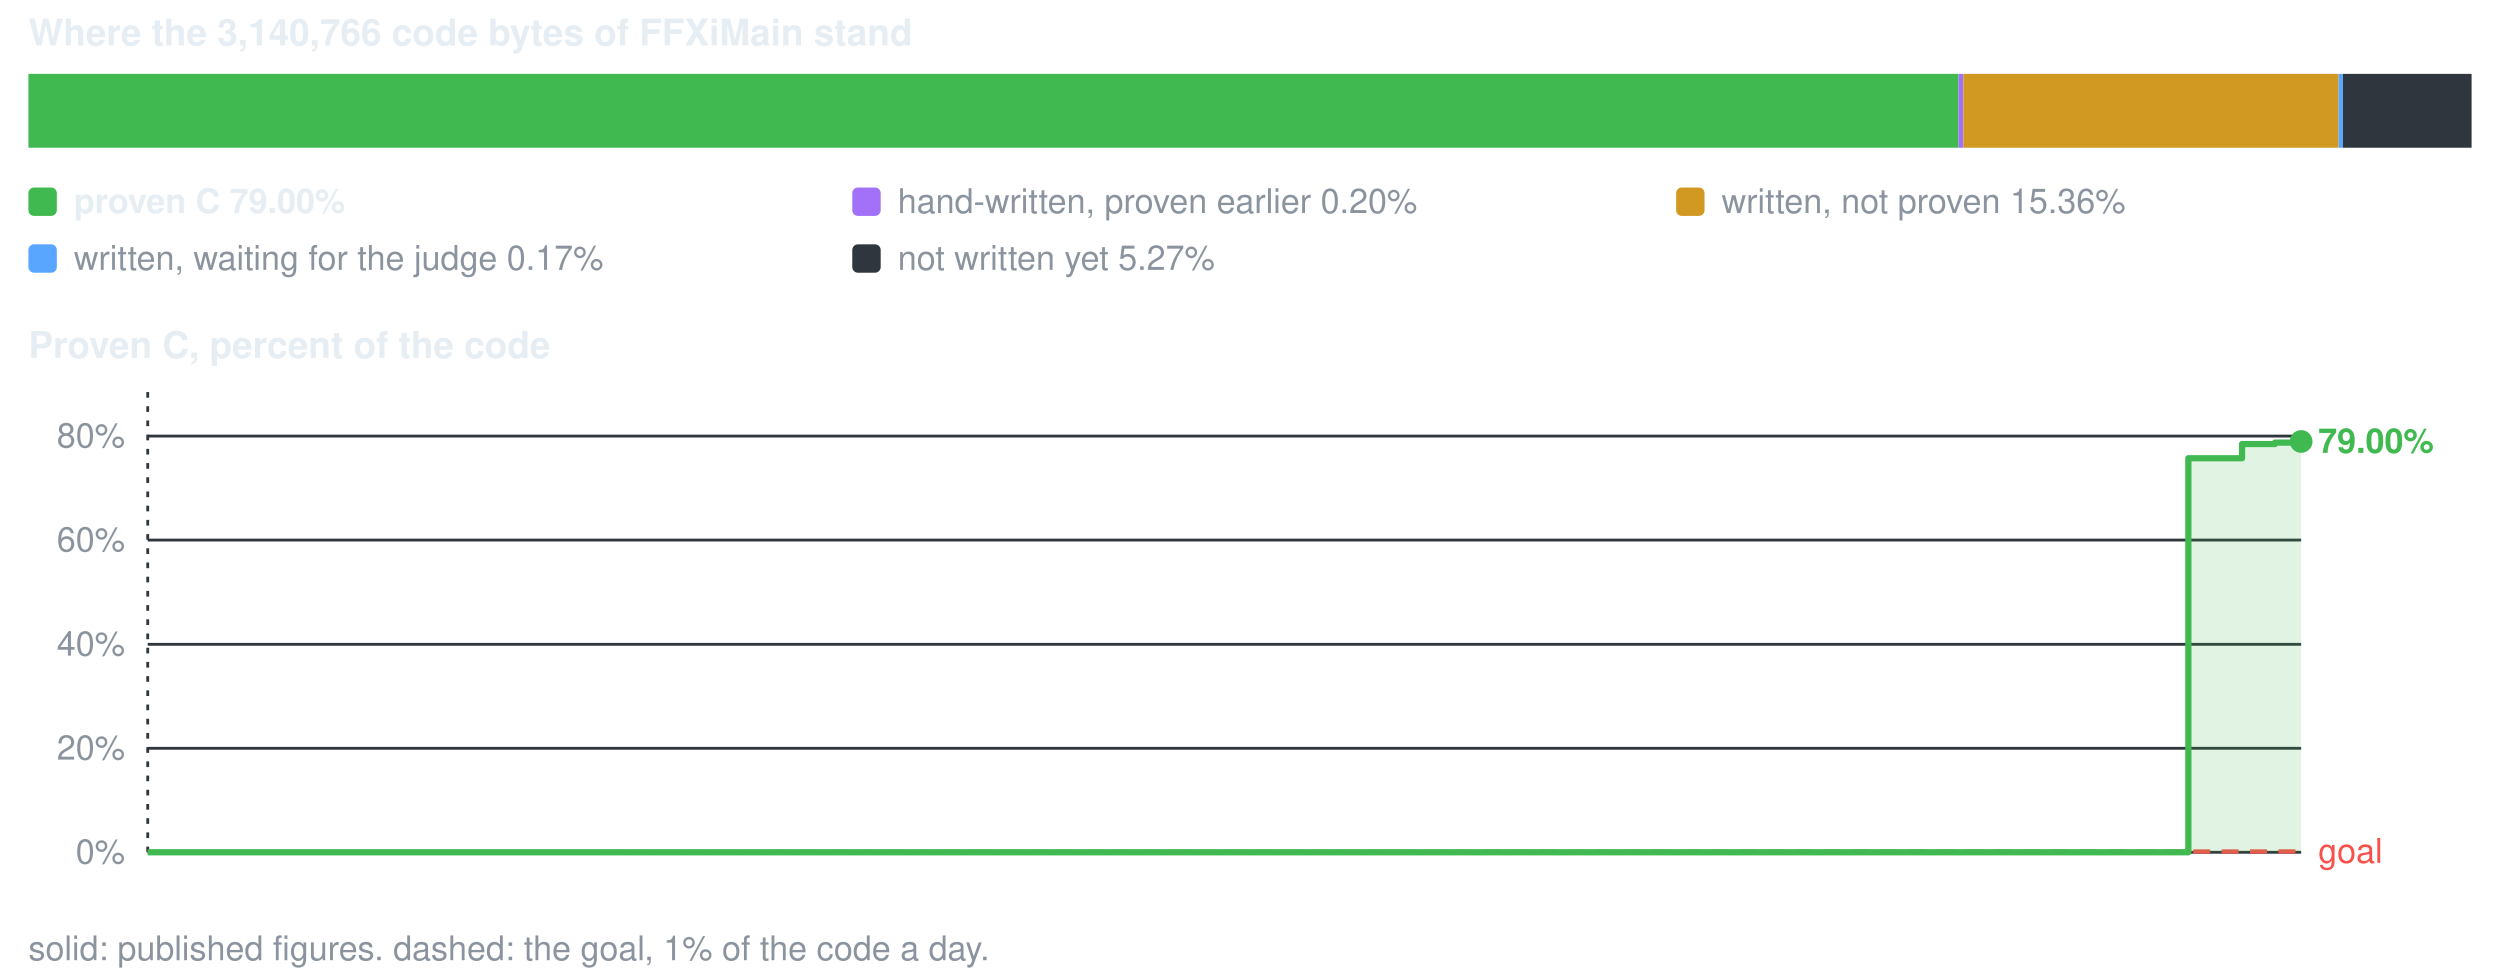
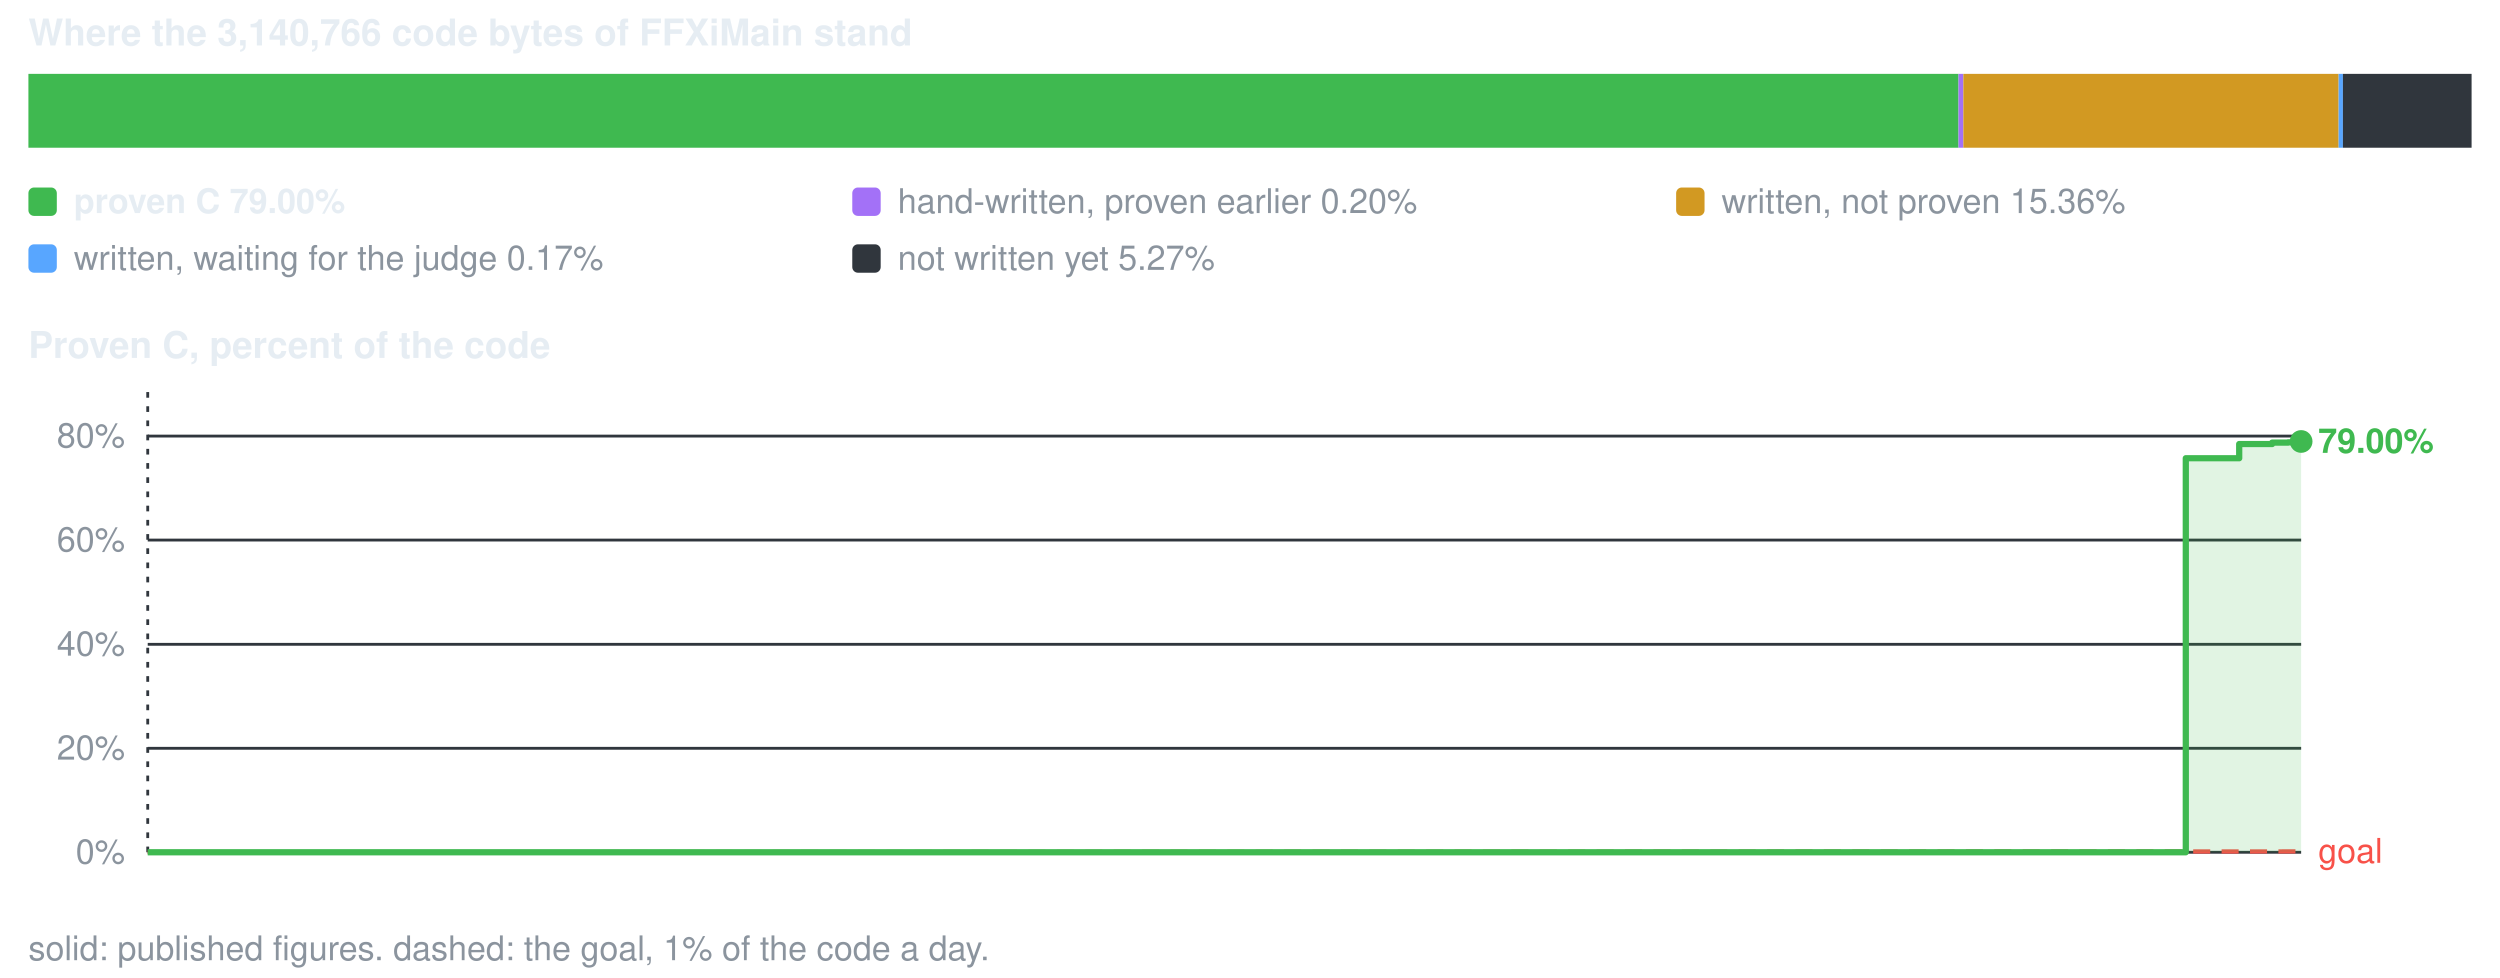
<svg xmlns="http://www.w3.org/2000/svg" viewBox="0 0 880 344" width="880" height="344" role="img" aria-label="conversion progress">
  <style>text{font-family:-apple-system,BlinkMacSystemFont,'Segoe UI',Helvetica,Arial,sans-serif;font-size:12px;fill:#8b949e}.s{fill:#e6edf3;font-weight:600}.b{font-size:13px}</style>
  <text x="10" y="16" class="s b">Where the 3,140,766 code bytes of FFXiMain stand</text>
  <rect x="10.0" y="26" width="679.4" height="26" fill="#3fb950" />
  <rect x="689.4" y="26" width="1.7" height="26" fill="#a371f7" />
  <rect x="691.1" y="26" width="132.1" height="26" fill="#d29922" />
  <rect x="823.2" y="26" width="1.5" height="26" fill="#58a6ff" />
  <rect x="824.7" y="26" width="45.3" height="26" fill="#30363d" />
  <rect x="10" y="66" width="10" height="10" rx="2" fill="#3fb950" />
  <text x="26" y="75" class="s">proven C 79.00%</text>
  <rect x="300" y="66" width="10" height="10" rx="2" fill="#a371f7" />
  <text x="316" y="75">hand-written, proven earlier 0.20%</text>
  <rect x="590" y="66" width="10" height="10" rx="2" fill="#d29922" />
  <text x="606" y="75">written, not proven 15.36%</text>
  <rect x="10" y="86" width="10" height="10" rx="2" fill="#58a6ff" />
  <text x="26" y="95">written, waiting for the judge 0.17%</text>
  <rect x="300" y="86" width="10" height="10" rx="2" fill="#30363d" />
  <text x="316" y="95">not written yet 5.27%</text>
  <text x="10" y="126" class="s b">Proven C, percent of the code</text>
  <line x1="52" y1="300.0" x2="810" y2="300.0" stroke="#30363d" stroke-width="1" />
  <text x="44" y="304.0" text-anchor="end">0%</text>
  <line x1="52" y1="263.4" x2="810" y2="263.4" stroke="#30363d" stroke-width="1" />
  <text x="44" y="267.4" text-anchor="end">20%</text>
  <line x1="52" y1="226.8" x2="810" y2="226.8" stroke="#30363d" stroke-width="1" />
  <text x="44" y="230.8" text-anchor="end">40%</text>
  <line x1="52" y1="190.1" x2="810" y2="190.1" stroke="#30363d" stroke-width="1" />
  <text x="44" y="194.1" text-anchor="end">60%</text>
  <line x1="52" y1="153.5" x2="810" y2="153.5" stroke="#30363d" stroke-width="1" />
  <text x="44" y="157.5" text-anchor="end">80%</text>
  <line x1="52.0" y1="138" x2="52.0" y2="300" stroke="#30363d" stroke-width="1" stroke-dasharray="2 3" />
  <line x1="52.0" y1="300.0" x2="810.0" y2="299.7" stroke="#f85149" stroke-width="1.5" stroke-dasharray="6 4" />
  <text x="816.0" y="303.7" style="fill:#f85149">goal</text>
-   <path d="M52.0 300.0 H770.3 V161.3 H789.2 V156.3 H800.8 V155.8 H806.4 V155.7 H810.0 V155.4 V300.0 H52.0 Z" fill="#3fb950" fill-opacity="0.16" />
-   <path d="M52.0 300.0 H770.3 V161.3 H789.2 V156.3 H800.8 V155.8 H806.4 V155.7 H810.0 V155.4" fill="none" stroke="#3fb950" stroke-width="2.2" stroke-linejoin="round" />
+   <path d="M52.0 300.0 H769.4 V161.3 H788.2 V156.3 H799.8 V155.8 H805.4 V155.7 H809.4 V155.4 H810.0 V155.4 V300.0 H52.0 Z" fill="#3fb950" fill-opacity="0.16" />
+   <path d="M52.0 300.0 H769.4 V161.3 H788.2 V156.3 H799.8 V155.8 H805.4 V155.7 H809.4 V155.4 H810.0 V155.4" fill="none" stroke="#3fb950" stroke-width="2.2" stroke-linejoin="round" />
  <circle cx="810.0" cy="155.4" r="4" fill="#3fb950" />
  <text x="816.0" y="159.4" class="s" style="fill:#3fb950">79.00%</text>
  <text x="10" y="338">solid: published figures. dashed: the goal, 1% of the code a day.</text>
</svg>
